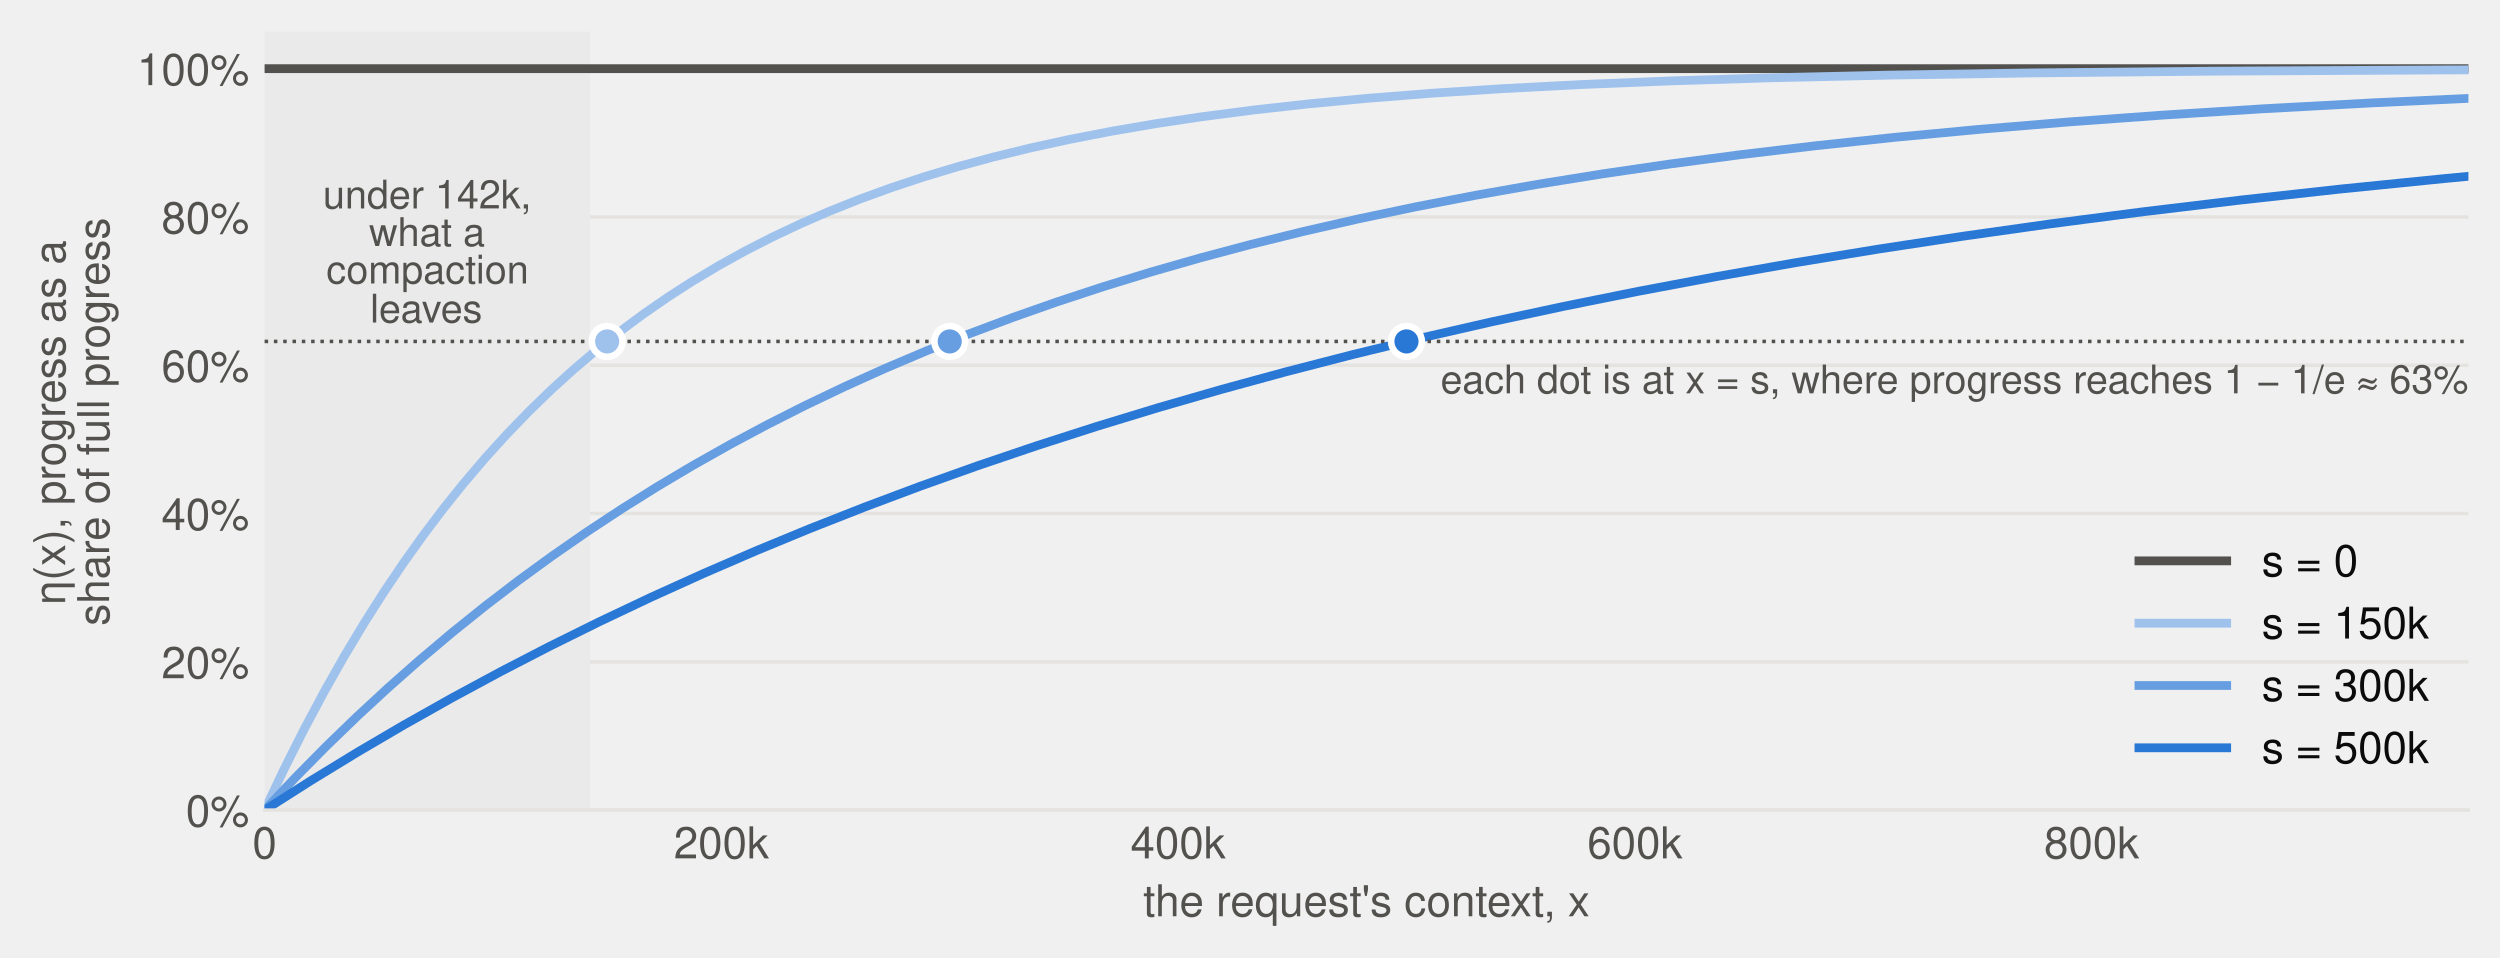
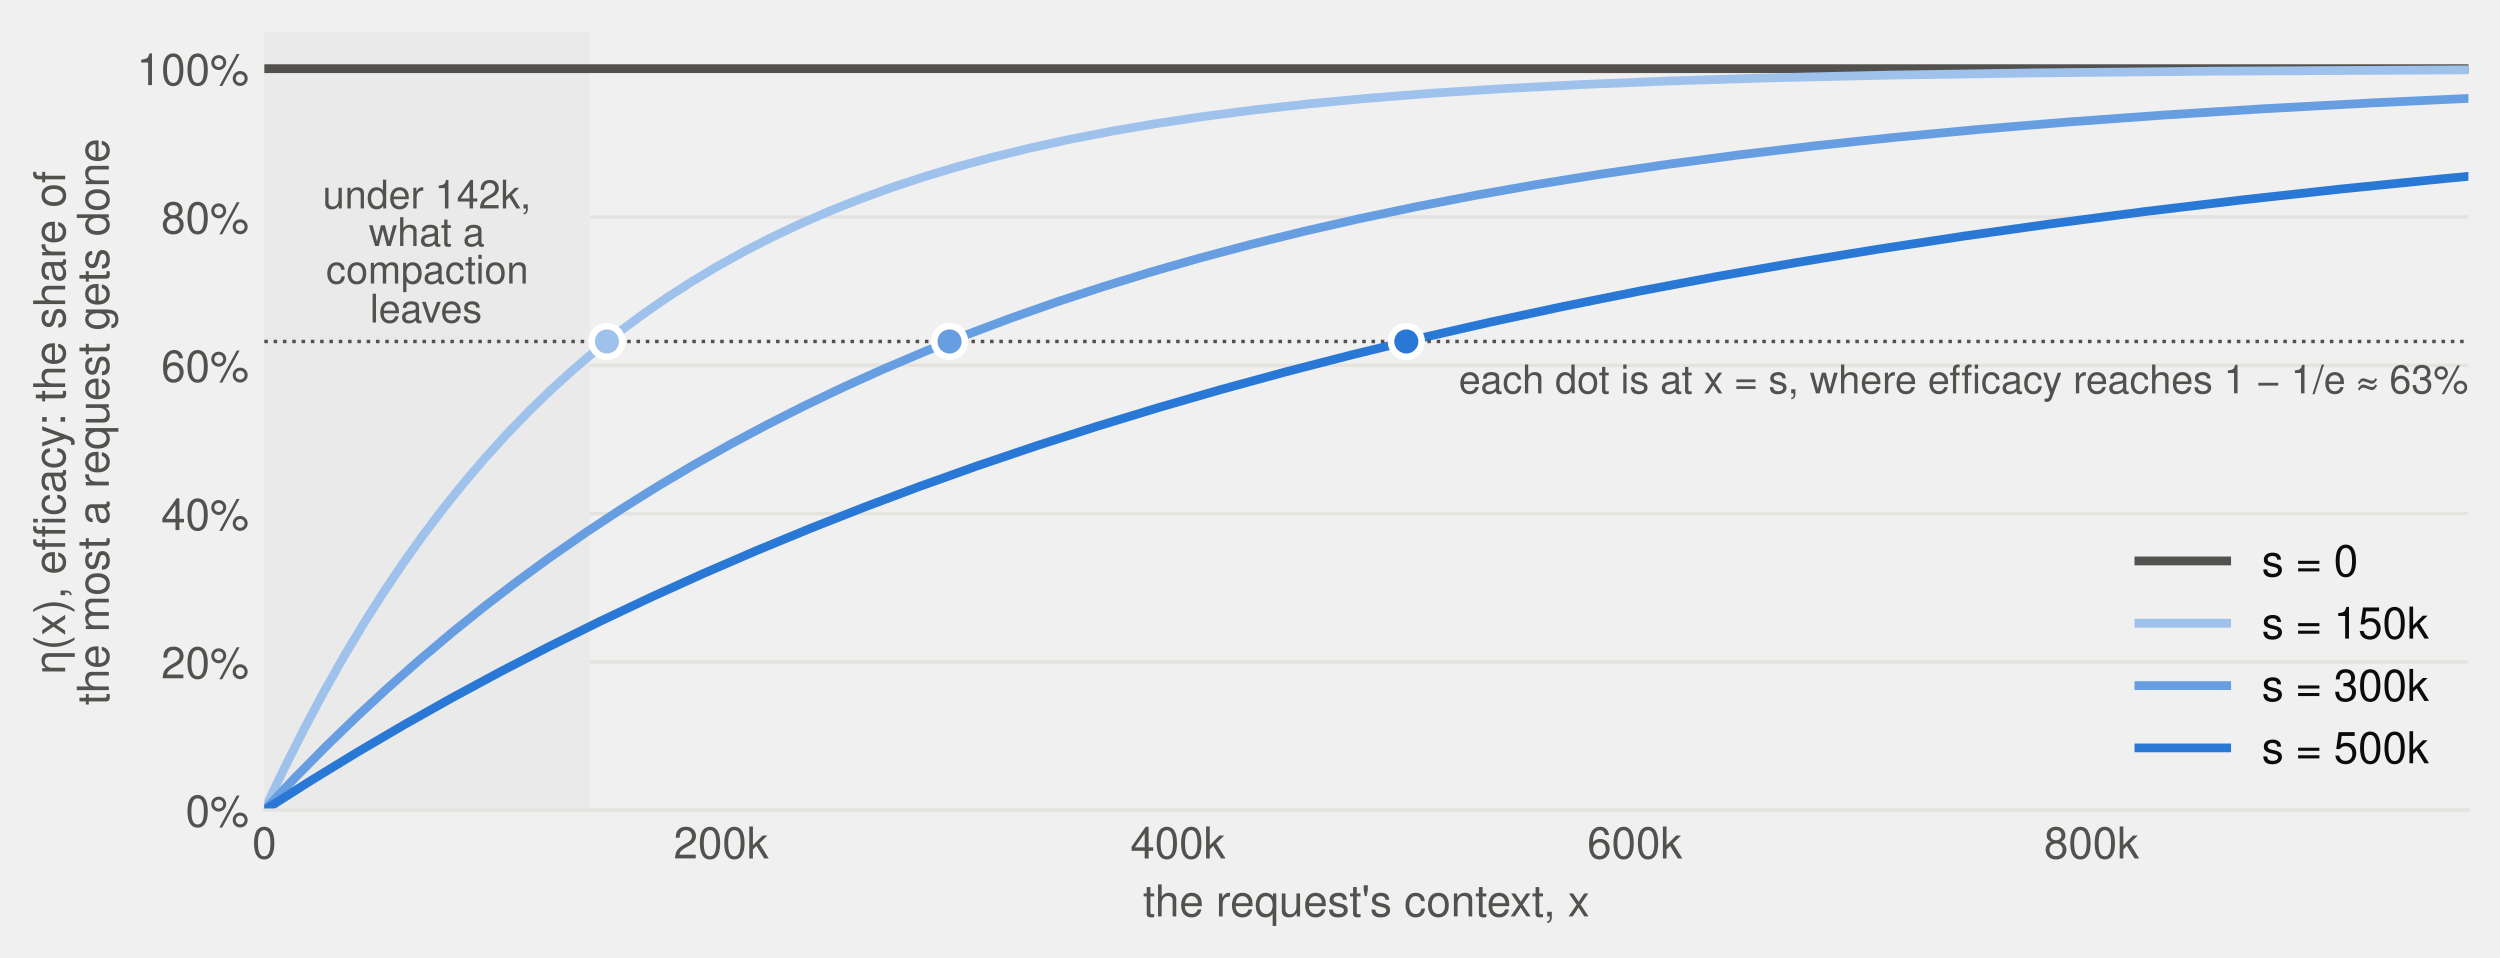
- <svg xmlns="http://www.w3.org/2000/svg" xmlns:xlink="http://www.w3.org/1999/xlink" width="569.696pt" height="218.092pt" viewBox="0 0 569.696 218.092" version="1.1">
+ <svg xmlns="http://www.w3.org/2000/svg" xmlns:xlink="http://www.w3.org/1999/xlink" width="569.627pt" height="218.092pt" viewBox="0 0 569.627 218.092" version="1.1">
  <defs>
    <style type="text/css">*{stroke-linejoin: round; stroke-linecap: butt}</style>
  </defs>
  <g id="figure_1">
    <g id="patch_1">
-       <path d="M 0 218.092  L 569.696 218.092  L 569.696 0  L 0 0  L 0 218.092  z " style="fill: none" />
+       <path d="M 0 218.092  L 569.627 218.092  L 569.627 0  L 0 0  L 0 218.092  z " style="fill: none" />
    </g>
    <g id="axes_1">
      <g id="patch_2">
-         <path d="M 60.296 184.608  L 562.496 184.608  L 562.496 7.2  L 60.296 7.2  L 60.296 184.608  z " style="fill: none" />
+         <path d="M 60.227 184.608  L 562.427 184.608  L 562.427 7.2  L 60.227 7.2  L 60.227 184.608  z " style="fill: none" />
      </g>
      <g id="matplotlib.axis_1">
        <g id="xtick_1">
          <g id="line2d_1" />
          <g id="text_1">
-             <text style="font-size: 10px; font-family: 'Helvetica', 'Arial', 'DejaVu Sans'; text-anchor: middle; fill: #52514e" x="60.296" y="195.608" transform="rotate(-0 60.2957 195.608)">0</text>
+             <text style="font-size: 10px; font-family: 'Helvetica', 'Arial', 'DejaVu Sans'; text-anchor: middle; fill: #52514e" x="60.227" y="195.608" transform="rotate(-0 60.22695 195.608)">0</text>
          </g>
        </g>
        <g id="xtick_2">
          <g id="line2d_2" />
          <g id="text_2">
-             <text style="font-size: 10px; font-family: 'Helvetica', 'Arial', 'DejaVu Sans'; text-anchor: middle; fill: #52514e" x="164.379" y="195.608" transform="rotate(-0 164.3786 195.608)">200k</text>
+             <text style="font-size: 10px; font-family: 'Helvetica', 'Arial', 'DejaVu Sans'; text-anchor: middle; fill: #52514e" x="164.31" y="195.608" transform="rotate(-0 164.3099 195.608)">200k</text>
          </g>
        </g>
        <g id="xtick_3">
          <g id="line2d_3" />
          <g id="text_3">
-             <text style="font-size: 10px; font-family: 'Helvetica', 'Arial', 'DejaVu Sans'; text-anchor: middle; fill: #52514e" x="268.462" y="195.608" transform="rotate(-0 268.4615 195.608)">400k</text>
+             <text style="font-size: 10px; font-family: 'Helvetica', 'Arial', 'DejaVu Sans'; text-anchor: middle; fill: #52514e" x="268.393" y="195.608" transform="rotate(-0 268.3928 195.608)">400k</text>
          </g>
        </g>
        <g id="xtick_4">
          <g id="line2d_4" />
          <g id="text_4">
-             <text style="font-size: 10px; font-family: 'Helvetica', 'Arial', 'DejaVu Sans'; text-anchor: middle; fill: #52514e" x="372.544" y="195.608" transform="rotate(-0 372.5444 195.608)">600k</text>
+             <text style="font-size: 10px; font-family: 'Helvetica', 'Arial', 'DejaVu Sans'; text-anchor: middle; fill: #52514e" x="372.476" y="195.608" transform="rotate(-0 372.4757 195.608)">600k</text>
          </g>
        </g>
        <g id="xtick_5">
          <g id="line2d_5" />
          <g id="text_5">
-             <text style="font-size: 10px; font-family: 'Helvetica', 'Arial', 'DejaVu Sans'; text-anchor: middle; fill: #52514e" x="476.627" y="195.608" transform="rotate(-0 476.6273 195.608)">800k</text>
+             <text style="font-size: 10px; font-family: 'Helvetica', 'Arial', 'DejaVu Sans'; text-anchor: middle; fill: #52514e" x="476.559" y="195.608" transform="rotate(-0 476.5586 195.608)">800k</text>
          </g>
        </g>
        <g id="text_6">
-           <text style="font-size: 10px; font-family: 'Helvetica', 'Arial', 'DejaVu Sans'; text-anchor: middle; fill: #52514e" x="311.396" y="208.807" transform="rotate(-0 311.3957 208.8072)">the request's context, x</text>
+           <text style="font-size: 10px; font-family: 'Helvetica', 'Arial', 'DejaVu Sans'; text-anchor: middle; fill: #52514e" x="311.327" y="208.807" transform="rotate(-0 311.327 208.8072)">the request's context, x</text>
        </g>
      </g>
      <g id="matplotlib.axis_2">
        <g id="ytick_1">
          <g id="line2d_6">
-             <path d="M 60.296 184.608  L 562.496 184.608  " clip-path="url(#pe8dd83c5a0)" style="fill: none; stroke: #e4e3df; stroke-width: 0.8; stroke-linecap: square" />
+             <path d="M 60.227 184.608  L 562.427 184.608  " clip-path="url(#pf60fe84ae6)" style="fill: none; stroke: #e4e3df; stroke-width: 0.8; stroke-linecap: square" />
          </g>
          <g id="line2d_7" />
          <g id="text_7">
-             <text style="font-size: 10px; font-family: 'Helvetica', 'Arial', 'DejaVu Sans'; text-anchor: end; fill: #52514e" x="56.796" y="188.358" transform="rotate(-0 56.7957 188.358)">0%</text>
+             <text style="font-size: 10px; font-family: 'Helvetica', 'Arial', 'DejaVu Sans'; text-anchor: end; fill: #52514e" x="56.727" y="188.358" transform="rotate(-0 56.72695 188.358)">0%</text>
          </g>
        </g>
        <g id="ytick_2">
          <g id="line2d_8">
-             <path d="M 60.296 150.816  L 562.496 150.816  " clip-path="url(#pe8dd83c5a0)" style="fill: none; stroke: #e4e3df; stroke-width: 0.8; stroke-linecap: square" />
+             <path d="M 60.227 150.816  L 562.427 150.816  " clip-path="url(#pf60fe84ae6)" style="fill: none; stroke: #e4e3df; stroke-width: 0.8; stroke-linecap: square" />
          </g>
          <g id="line2d_9" />
          <g id="text_8">
-             <text style="font-size: 10px; font-family: 'Helvetica', 'Arial', 'DejaVu Sans'; text-anchor: end; fill: #52514e" x="56.796" y="154.566" transform="rotate(-0 56.7957 154.566)">20%</text>
+             <text style="font-size: 10px; font-family: 'Helvetica', 'Arial', 'DejaVu Sans'; text-anchor: end; fill: #52514e" x="56.727" y="154.566" transform="rotate(-0 56.72695 154.566)">20%</text>
          </g>
        </g>
        <g id="ytick_3">
          <g id="line2d_10">
-             <path d="M 60.296 117.024  L 562.496 117.024  " clip-path="url(#pe8dd83c5a0)" style="fill: none; stroke: #e4e3df; stroke-width: 0.8; stroke-linecap: square" />
+             <path d="M 60.227 117.024  L 562.427 117.024  " clip-path="url(#pf60fe84ae6)" style="fill: none; stroke: #e4e3df; stroke-width: 0.8; stroke-linecap: square" />
          </g>
          <g id="line2d_11" />
          <g id="text_9">
-             <text style="font-size: 10px; font-family: 'Helvetica', 'Arial', 'DejaVu Sans'; text-anchor: end; fill: #52514e" x="56.796" y="120.774" transform="rotate(-0 56.7957 120.774)">40%</text>
+             <text style="font-size: 10px; font-family: 'Helvetica', 'Arial', 'DejaVu Sans'; text-anchor: end; fill: #52514e" x="56.727" y="120.774" transform="rotate(-0 56.72695 120.774)">40%</text>
          </g>
        </g>
        <g id="ytick_4">
          <g id="line2d_12">
-             <path d="M 60.296 83.232  L 562.496 83.232  " clip-path="url(#pe8dd83c5a0)" style="fill: none; stroke: #e4e3df; stroke-width: 0.8; stroke-linecap: square" />
+             <path d="M 60.227 83.232  L 562.427 83.232  " clip-path="url(#pf60fe84ae6)" style="fill: none; stroke: #e4e3df; stroke-width: 0.8; stroke-linecap: square" />
          </g>
          <g id="line2d_13" />
          <g id="text_10">
-             <text style="font-size: 10px; font-family: 'Helvetica', 'Arial', 'DejaVu Sans'; text-anchor: end; fill: #52514e" x="56.796" y="86.982" transform="rotate(-0 56.7957 86.982)">60%</text>
+             <text style="font-size: 10px; font-family: 'Helvetica', 'Arial', 'DejaVu Sans'; text-anchor: end; fill: #52514e" x="56.727" y="86.982" transform="rotate(-0 56.72695 86.982)">60%</text>
          </g>
        </g>
        <g id="ytick_5">
          <g id="line2d_14">
-             <path d="M 60.296 49.44  L 562.496 49.44  " clip-path="url(#pe8dd83c5a0)" style="fill: none; stroke: #e4e3df; stroke-width: 0.8; stroke-linecap: square" />
+             <path d="M 60.227 49.44  L 562.427 49.44  " clip-path="url(#pf60fe84ae6)" style="fill: none; stroke: #e4e3df; stroke-width: 0.8; stroke-linecap: square" />
          </g>
          <g id="line2d_15" />
          <g id="text_11">
-             <text style="font-size: 10px; font-family: 'Helvetica', 'Arial', 'DejaVu Sans'; text-anchor: end; fill: #52514e" x="56.796" y="53.19" transform="rotate(-0 56.7957 53.19)">80%</text>
+             <text style="font-size: 10px; font-family: 'Helvetica', 'Arial', 'DejaVu Sans'; text-anchor: end; fill: #52514e" x="56.727" y="53.19" transform="rotate(-0 56.72695 53.19)">80%</text>
          </g>
        </g>
        <g id="ytick_6">
          <g id="line2d_16">
-             <path d="M 60.296 15.648  L 562.496 15.648  " clip-path="url(#pe8dd83c5a0)" style="fill: none; stroke: #e4e3df; stroke-width: 0.8; stroke-linecap: square" />
+             <path d="M 60.227 15.648  L 562.427 15.648  " clip-path="url(#pf60fe84ae6)" style="fill: none; stroke: #e4e3df; stroke-width: 0.8; stroke-linecap: square" />
          </g>
          <g id="line2d_17" />
          <g id="text_12">
-             <text style="font-size: 10px; font-family: 'Helvetica', 'Arial', 'DejaVu Sans'; text-anchor: end; fill: #52514e" x="56.796" y="19.398" transform="rotate(-0 56.7957 19.398)">100%</text>
+             <text style="font-size: 10px; font-family: 'Helvetica', 'Arial', 'DejaVu Sans'; text-anchor: end; fill: #52514e" x="56.727" y="19.398" transform="rotate(-0 56.72695 19.398)">100%</text>
          </g>
        </g>
        <g id="text_13">
-           <text style="font-size: 10px; font-family: 'Helvetica', 'Arial', 'DejaVu Sans'; fill: #52514e" transform="translate(14.84893 137.8563) rotate(-90)">η(x), progress as a</text>
-           <text style="font-size: 10px; font-family: 'Helvetica', 'Arial', 'DejaVu Sans'; fill: #52514e" transform="translate(24.85928 142.5899) rotate(-90)">share of full progress</text>
+           <text style="font-size: 10px; font-family: 'Helvetica', 'Arial', 'DejaVu Sans'; fill: #52514e" transform="translate(14.84893 153.6978) rotate(-90)">η(x), efficacy: the share of</text>
+           <text style="font-size: 10px; font-family: 'Helvetica', 'Arial', 'DejaVu Sans'; fill: #52514e" transform="translate(24.79053 160.6618) rotate(-90)">the most a request gets done</text>
        </g>
      </g>
      <g id="patch_3">
-         <path d="M 60.296 184.608  L 134.438 184.608  L 134.438 7.2  L 60.296 7.2  z " clip-path="url(#pe8dd83c5a0)" style="fill: #eaeaea" />
+         <path d="M 60.227 184.608  L 134.369 184.608  L 134.369 7.2  L 60.227 7.2  z " clip-path="url(#pf60fe84ae6)" style="fill: #eaeaea" />
      </g>
      <g id="line2d_18">
-         <path d="M 60.296 15.648  L 562.496 15.648  L 562.496 15.648  " clip-path="url(#pe8dd83c5a0)" style="fill: none; stroke: #52514e; stroke-width: 2; stroke-linecap: square" />
+         <path d="M 60.227 15.648  L 562.427 15.648  L 562.427 15.648  " clip-path="url(#pf60fe84ae6)" style="fill: none; stroke: #52514e; stroke-width: 2; stroke-linecap: square" />
      </g>
      <g id="line2d_19">
-         <path d="M 60.296 184.608  L 64.82 175.094  L 69.344 166.115  L 73.869 157.642  L 78.393 149.647  L 82.917 142.101  L 87.442 134.981  L 91.966 128.261  L 96.49 121.92  L 101.015 115.935  L 105.539 110.288  L 110.566 104.386  L 115.593 98.851  L 120.62 93.662  L 125.647 88.796  L 130.674 84.234  L 135.701 79.957  L 141.231 75.559  L 146.761 71.462  L 152.29 67.645  L 157.82 64.089  L 163.852 60.487  L 169.885 57.152  L 175.917 54.066  L 182.452 50.98  L 188.988 48.143  L 196.025 45.341  L 203.063 42.781  L 210.604 40.283  L 218.144 38.015  L 226.188 35.825  L 234.734 33.733  L 243.782 31.753  L 253.334 29.898  L 263.388 28.176  L 273.944 26.592  L 285.507 25.085  L 298.074 23.682  L 311.647 22.4  L 326.225 21.249  L 342.312 20.206  L 360.409 19.263  L 380.517 18.442  L 403.642 17.726  L 430.788 17.115  L 463.463 16.614  L 504.182 16.221  L 558.474 15.934  L 562.496 15.92  L 562.496 15.92  " clip-path="url(#pe8dd83c5a0)" style="fill: none; stroke: #9fc2ed; stroke-width: 2; stroke-linecap: square" />
+         <path d="M 60.227 184.608  L 64.751 175.094  L 69.276 166.115  L 73.8 157.642  L 78.324 149.647  L 82.849 142.101  L 87.373 134.981  L 91.897 128.261  L 96.422 121.92  L 100.946 115.935  L 105.47 110.288  L 110.497 104.386  L 115.524 98.851  L 120.551 93.662  L 125.578 88.796  L 130.605 84.234  L 135.632 79.957  L 141.162 75.559  L 146.692 71.462  L 152.222 67.645  L 157.751 64.089  L 163.784 60.487  L 169.816 57.152  L 175.849 54.066  L 182.384 50.98  L 188.919 48.143  L 195.957 45.341  L 202.995 42.781  L 210.535 40.283  L 218.076 38.015  L 226.119 35.825  L 234.665 33.733  L 243.713 31.753  L 253.265 29.898  L 263.319 28.176  L 273.876 26.592  L 285.438 25.085  L 298.005 23.682  L 311.578 22.4  L 326.157 21.249  L 342.243 20.206  L 360.34 19.263  L 380.449 18.442  L 403.573 17.726  L 430.719 17.115  L 463.395 16.614  L 504.113 16.221  L 558.405 15.934  L 562.427 15.92  L 562.427 15.92  " clip-path="url(#pf60fe84ae6)" style="fill: none; stroke: #9fc2ed; stroke-width: 2; stroke-linecap: square" />
      </g>
      <g id="line2d_20">
-         <path d="M 60.296 184.608  L 67.334 177.161  L 74.371 170.042  L 81.409 163.236  L 88.447 156.731  L 95.485 150.512  L 103.025 144.153  L 110.566 138.094  L 118.107 132.321  L 125.647 126.82  L 133.69 121.237  L 141.734 115.935  L 149.777 110.9  L 157.82 106.117  L 166.366 101.298  L 174.912 96.735  L 183.458 92.416  L 192.507 88.093  L 201.555 84.014  L 211.107 79.957  L 220.658 76.14  L 230.712 72.368  L 240.766 68.83  L 251.323 65.353  L 262.382 61.954  L 273.442 58.787  L 285.004 55.708  L 297.069 52.729  L 309.636 49.861  L 322.707 47.113  L 336.279 44.493  L 350.355 42.006  L 364.934 39.657  L 380.517 37.376  L 396.604 35.249  L 413.696 33.216  L 431.793 31.293  L 450.896 29.491  L 471.004 27.818  L 492.62 26.245  L 515.744 24.786  L 540.879 23.427  L 562.496 22.421  L 562.496 22.421  " clip-path="url(#pe8dd83c5a0)" style="fill: none; stroke: #669ee1; stroke-width: 2; stroke-linecap: square" />
+         <path d="M 60.227 184.608  L 67.265 177.161  L 74.303 170.042  L 81.34 163.236  L 88.378 156.731  L 95.416 150.512  L 102.957 144.153  L 110.497 138.094  L 118.038 132.321  L 125.578 126.82  L 133.622 121.237  L 141.665 115.935  L 149.708 110.9  L 157.751 106.117  L 166.297 101.298  L 174.843 96.735  L 183.389 92.416  L 192.438 88.093  L 201.486 84.014  L 211.038 79.957  L 220.589 76.14  L 230.643 72.368  L 240.697 68.83  L 251.254 65.353  L 262.313 61.954  L 273.373 58.787  L 284.935 55.708  L 297 52.729  L 309.567 49.861  L 322.638 47.113  L 336.211 44.493  L 350.286 42.006  L 364.865 39.657  L 380.449 37.376  L 396.535 35.249  L 413.627 33.216  L 431.724 31.293  L 450.827 29.491  L 470.935 27.818  L 492.551 26.245  L 515.676 24.786  L 540.811 23.427  L 562.427 22.421  L 562.427 22.421  " clip-path="url(#pf60fe84ae6)" style="fill: none; stroke: #669ee1; stroke-width: 2; stroke-linecap: square" />
      </g>
      <g id="line2d_21">
-         <path d="M 60.296 184.608  L 70.852 177.89  L 81.409 171.44  L 91.966 165.246  L 103.025 159.021  L 114.085 153.055  L 125.144 147.337  L 136.707 141.614  L 148.269 136.139  L 160.334 130.68  L 172.398 125.468  L 184.463 120.492  L 197.031 115.549  L 209.598 110.838  L 222.669 106.175  L 236.242 101.574  L 249.815 97.207  L 263.89 92.912  L 278.469 88.702  L 293.047 84.722  L 308.128 80.832  L 323.712 77.043  L 339.798 73.362  L 356.388 69.798  L 373.479 66.355  L 391.074 63.04  L 409.171 59.856  L 427.771 56.806  L 447.377 53.819  L 467.485 50.98  L 488.598 48.227  L 510.717 45.572  L 533.339 43.08  L 556.966 40.699  L 562.496 40.172  L 562.496 40.172  " clip-path="url(#pe8dd83c5a0)" style="fill: none; stroke: #2a78d6; stroke-width: 2; stroke-linecap: square" />
+         <path d="M 60.227 184.608  L 70.784 177.89  L 81.34 171.44  L 91.897 165.246  L 102.957 159.021  L 114.016 153.055  L 125.076 147.337  L 136.638 141.614  L 148.2 136.139  L 160.265 130.68  L 172.33 125.468  L 184.395 120.492  L 196.962 115.549  L 209.53 110.838  L 222.6 106.175  L 236.173 101.574  L 249.746 97.207  L 263.822 92.912  L 278.4 88.702  L 292.978 84.722  L 308.059 80.832  L 323.643 77.043  L 339.73 73.362  L 356.319 69.798  L 373.411 66.355  L 391.005 63.04  L 409.103 59.856  L 427.703 56.806  L 447.308 53.819  L 467.416 50.98  L 488.53 48.227  L 510.649 45.572  L 533.27 43.08  L 556.897 40.699  L 562.427 40.172  L 562.427 40.172  " clip-path="url(#pf60fe84ae6)" style="fill: none; stroke: #2a78d6; stroke-width: 2; stroke-linecap: square" />
      </g>
      <g id="line2d_22">
-         <path d="M 60.296 77.805  L 562.496 77.805  " clip-path="url(#pe8dd83c5a0)" style="fill: none; stroke-dasharray: 0.8,1.32; stroke-dashoffset: 0; stroke: #52514e; stroke-width: 0.8" />
+         <path d="M 60.227 77.805  L 562.427 77.805  " clip-path="url(#pf60fe84ae6)" style="fill: none; stroke-dasharray: 0.8,1.32; stroke-dashoffset: 0; stroke: #52514e; stroke-width: 0.8" />
      </g>
      <g id="patch_4">
-         <path d="M 60.296 184.608  L 562.496 184.608  " style="fill: none; stroke: #e4e3df; stroke-width: 0.8; stroke-linejoin: miter; stroke-linecap: square" />
+         <path d="M 60.227 184.608  L 562.427 184.608  " style="fill: none; stroke: #e4e3df; stroke-width: 0.8; stroke-linejoin: miter; stroke-linecap: square" />
      </g>
      <g id="text_14">
-         <text style="font-size: 9px; font-family: 'Helvetica', 'Arial', 'DejaVu Sans'; fill: #52514e" transform="translate(73.60109 47.50399)">under 142k,</text>
-         <text style="font-size: 9px; font-family: 'Helvetica', 'Arial', 'DejaVu Sans'; fill: #52514e" transform="translate(84.10929 56.05135)">what a</text>
-         <text style="font-size: 9px; font-family: 'Helvetica', 'Arial', 'DejaVu Sans'; fill: #52514e" transform="translate(74.35624 64.59871)">compaction</text>
-         <text style="font-size: 9px; font-family: 'Helvetica', 'Arial', 'DejaVu Sans'; fill: #52514e" transform="translate(84.3596 73.49272)">leaves</text>
+         <text style="font-size: 9px; font-family: 'Helvetica', 'Arial', 'DejaVu Sans'; fill: #52514e" transform="translate(73.53234 47.50399)">under 142k,</text>
+         <text style="font-size: 9px; font-family: 'Helvetica', 'Arial', 'DejaVu Sans'; fill: #52514e" transform="translate(84.04054 56.05135)">what a</text>
+         <text style="font-size: 9px; font-family: 'Helvetica', 'Arial', 'DejaVu Sans'; fill: #52514e" transform="translate(74.28749 64.59871)">compaction</text>
+         <text style="font-size: 9px; font-family: 'Helvetica', 'Arial', 'DejaVu Sans'; fill: #52514e" transform="translate(84.29085 73.49272)">leaves</text>
      </g>
      <g id="line2d_23">
        <defs>
          <path id="m297c5e205b" d="M 0 3.5  C 0.928 3.5 1.819 3.131 2.475 2.475  C 3.131 1.819 3.5 0.928 3.5 0  C 3.5 -0.928 3.131 -1.819 2.475 -2.475  C 1.819 -3.131 0.928 -3.5 0 -3.5  C -0.928 -3.5 -1.819 -3.131 -2.475 -2.475  C -3.131 -1.819 -3.5 -0.928 -3.5 0  C -3.5 0.928 -3.131 1.819 -2.475 2.475  C -1.819 3.131 -0.928 3.5 0 3.5  z " style="stroke: #ffffff; stroke-width: 1.5" />
        </defs>
-         <g clip-path="url(#pe8dd83c5a0)">
-           <use xlink:href="#m297c5e205b" x="138.358" y="77.805" style="fill: #9fc2ed; stroke: #ffffff; stroke-width: 1.5" />
+         <g clip-path="url(#pf60fe84ae6)">
+           <use xlink:href="#m297c5e205b" x="138.289" y="77.805" style="fill: #9fc2ed; stroke: #ffffff; stroke-width: 1.5" />
        </g>
      </g>
      <g id="line2d_24">
        <defs>
          <path id="m775127333a" d="M 0 3.5  C 0.928 3.5 1.819 3.131 2.475 2.475  C 3.131 1.819 3.5 0.928 3.5 0  C 3.5 -0.928 3.131 -1.819 2.475 -2.475  C 1.819 -3.131 0.928 -3.5 0 -3.5  C -0.928 -3.5 -1.819 -3.131 -2.475 -2.475  C -3.131 -1.819 -3.5 -0.928 -3.5 0  C -3.5 0.928 -3.131 1.819 -2.475 2.475  C -1.819 3.131 -0.928 3.5 0 3.5  z " style="stroke: #ffffff; stroke-width: 1.5" />
        </defs>
-         <g clip-path="url(#pe8dd83c5a0)">
-           <use xlink:href="#m775127333a" x="216.42" y="77.805" style="fill: #669ee1; stroke: #ffffff; stroke-width: 1.5" />
+         <g clip-path="url(#pf60fe84ae6)">
+           <use xlink:href="#m775127333a" x="216.351" y="77.805" style="fill: #669ee1; stroke: #ffffff; stroke-width: 1.5" />
        </g>
      </g>
      <g id="line2d_25">
        <defs>
          <path id="m560dafaeec" d="M 0 3.5  C 0.928 3.5 1.819 3.131 2.475 2.475  C 3.131 1.819 3.5 0.928 3.5 0  C 3.5 -0.928 3.131 -1.819 2.475 -2.475  C 1.819 -3.131 0.928 -3.5 0 -3.5  C -0.928 -3.5 -1.819 -3.131 -2.475 -2.475  C -3.131 -1.819 -3.5 -0.928 -3.5 0  C -3.5 0.928 -3.131 1.819 -2.475 2.475  C -1.819 3.131 -0.928 3.5 0 3.5  z " style="stroke: #ffffff; stroke-width: 1.5" />
        </defs>
-         <g clip-path="url(#pe8dd83c5a0)">
-           <use xlink:href="#m560dafaeec" x="320.503" y="77.805" style="fill: #2a78d6; stroke: #ffffff; stroke-width: 1.5" />
+         <g clip-path="url(#pf60fe84ae6)">
+           <use xlink:href="#m560dafaeec" x="320.434" y="77.805" style="fill: #2a78d6; stroke: #ffffff; stroke-width: 1.5" />
        </g>
      </g>
      <g id="text_15">
-         <text style="font-size: 9px; font-family: 'Helvetica', 'Arial', 'DejaVu Sans'; text-anchor: end; fill: #52514e" x="562.496" y="89.624" transform="rotate(-0 562.4957 89.62371)">each dot is at x = s, where progress reaches 1 − 1/e ≈ 63%</text>
+         <text style="font-size: 9px; font-family: 'Helvetica', 'Arial', 'DejaVu Sans'; text-anchor: end; fill: #52514e" x="562.427" y="89.624" transform="rotate(-0 562.427 89.62371)">each dot is at x = s, where efficacy reaches 1 − 1/e ≈ 63%</text>
      </g>
      <g id="legend_1">
        <g id="line2d_26">
-           <path d="M 487.416 127.811  L 497.416 127.811  L 507.416 127.811  " style="fill: none; stroke: #52514e; stroke-width: 2; stroke-linecap: square" />
+           <path d="M 487.347 127.811  L 497.347 127.811  L 507.347 127.811  " style="fill: none; stroke: #52514e; stroke-width: 2; stroke-linecap: square" />
        </g>
        <g id="text_16">
-           <text style="font-size: 10px; font-family: 'Helvetica', 'Arial', 'DejaVu Sans'; text-anchor: start; fill: #0b0b0b" x="515.416" y="131.311" transform="rotate(-0 515.416 131.3111)">s = 0</text>
+           <text style="font-size: 10px; font-family: 'Helvetica', 'Arial', 'DejaVu Sans'; text-anchor: start; fill: #0b0b0b" x="515.347" y="131.311" transform="rotate(-0 515.3473 131.3111)">s = 0</text>
        </g>
        <g id="line2d_27">
-           <path d="M 487.416 142.01  L 497.416 142.01  L 507.416 142.01  " style="fill: none; stroke: #9fc2ed; stroke-width: 2; stroke-linecap: square" />
+           <path d="M 487.347 142.01  L 497.347 142.01  L 507.347 142.01  " style="fill: none; stroke: #9fc2ed; stroke-width: 2; stroke-linecap: square" />
        </g>
        <g id="text_17">
-           <text style="font-size: 10px; font-family: 'Helvetica', 'Arial', 'DejaVu Sans'; text-anchor: start; fill: #0b0b0b" x="515.416" y="145.51" transform="rotate(-0 515.416 145.5103)">s = 150k</text>
+           <text style="font-size: 10px; font-family: 'Helvetica', 'Arial', 'DejaVu Sans'; text-anchor: start; fill: #0b0b0b" x="515.347" y="145.51" transform="rotate(-0 515.3473 145.5103)">s = 150k</text>
        </g>
        <g id="line2d_28">
-           <path d="M 487.416 156.21  L 497.416 156.21  L 507.416 156.21  " style="fill: none; stroke: #669ee1; stroke-width: 2; stroke-linecap: square" />
+           <path d="M 487.347 156.21  L 497.347 156.21  L 507.347 156.21  " style="fill: none; stroke: #669ee1; stroke-width: 2; stroke-linecap: square" />
        </g>
        <g id="text_18">
-           <text style="font-size: 10px; font-family: 'Helvetica', 'Arial', 'DejaVu Sans'; text-anchor: start; fill: #0b0b0b" x="515.416" y="159.71" transform="rotate(-0 515.416 159.7096)">s = 300k</text>
+           <text style="font-size: 10px; font-family: 'Helvetica', 'Arial', 'DejaVu Sans'; text-anchor: start; fill: #0b0b0b" x="515.347" y="159.71" transform="rotate(-0 515.3473 159.7096)">s = 300k</text>
        </g>
        <g id="line2d_29">
-           <path d="M 487.416 170.409  L 497.416 170.409  L 507.416 170.409  " style="fill: none; stroke: #2a78d6; stroke-width: 2; stroke-linecap: square" />
+           <path d="M 487.347 170.409  L 497.347 170.409  L 507.347 170.409  " style="fill: none; stroke: #2a78d6; stroke-width: 2; stroke-linecap: square" />
        </g>
        <g id="text_19">
-           <text style="font-size: 10px; font-family: 'Helvetica', 'Arial', 'DejaVu Sans'; text-anchor: start; fill: #0b0b0b" x="515.416" y="173.909" transform="rotate(-0 515.416 173.9088)">s = 500k</text>
+           <text style="font-size: 10px; font-family: 'Helvetica', 'Arial', 'DejaVu Sans'; text-anchor: start; fill: #0b0b0b" x="515.347" y="173.909" transform="rotate(-0 515.3473 173.9088)">s = 500k</text>
        </g>
      </g>
    </g>
  </g>
  <defs>
-     <clipPath id="pe8dd83c5a0">
-       <rect x="60.296" y="7.2" width="502.2" height="177.408" />
+     <clipPath id="pf60fe84ae6">
+       <rect x="60.227" y="7.2" width="502.2" height="177.408" />
    </clipPath>
  </defs>
</svg>
